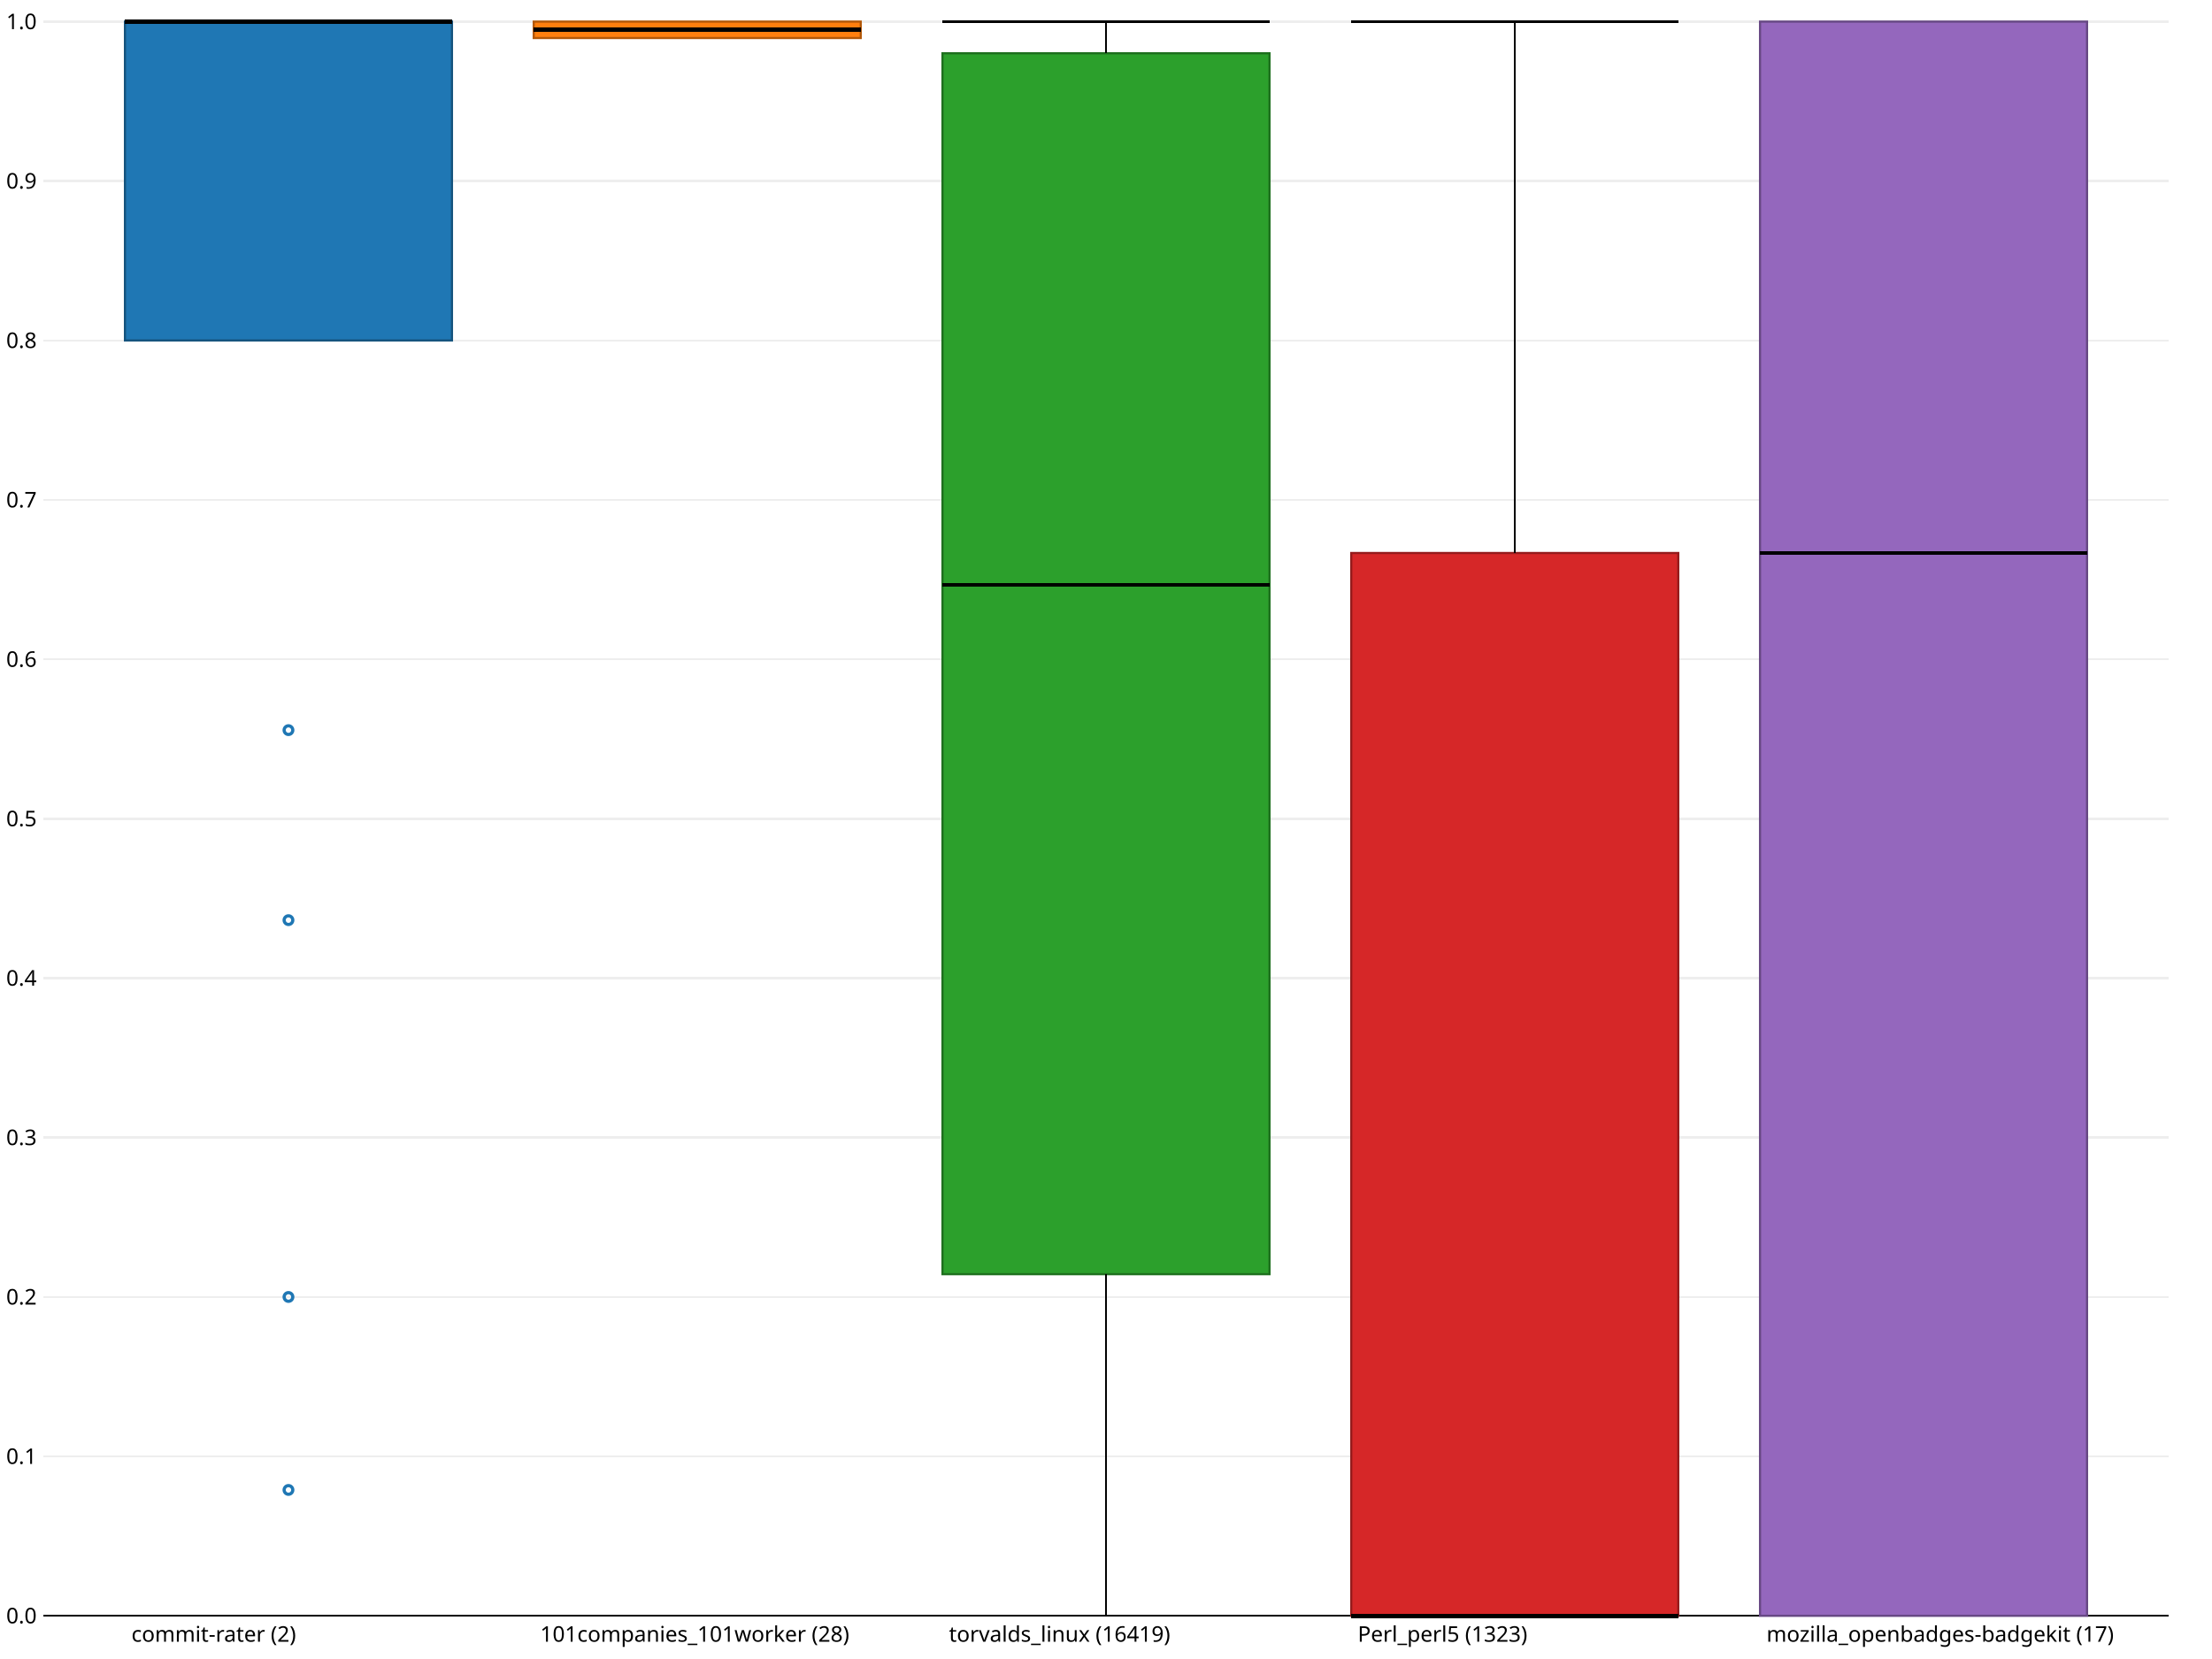
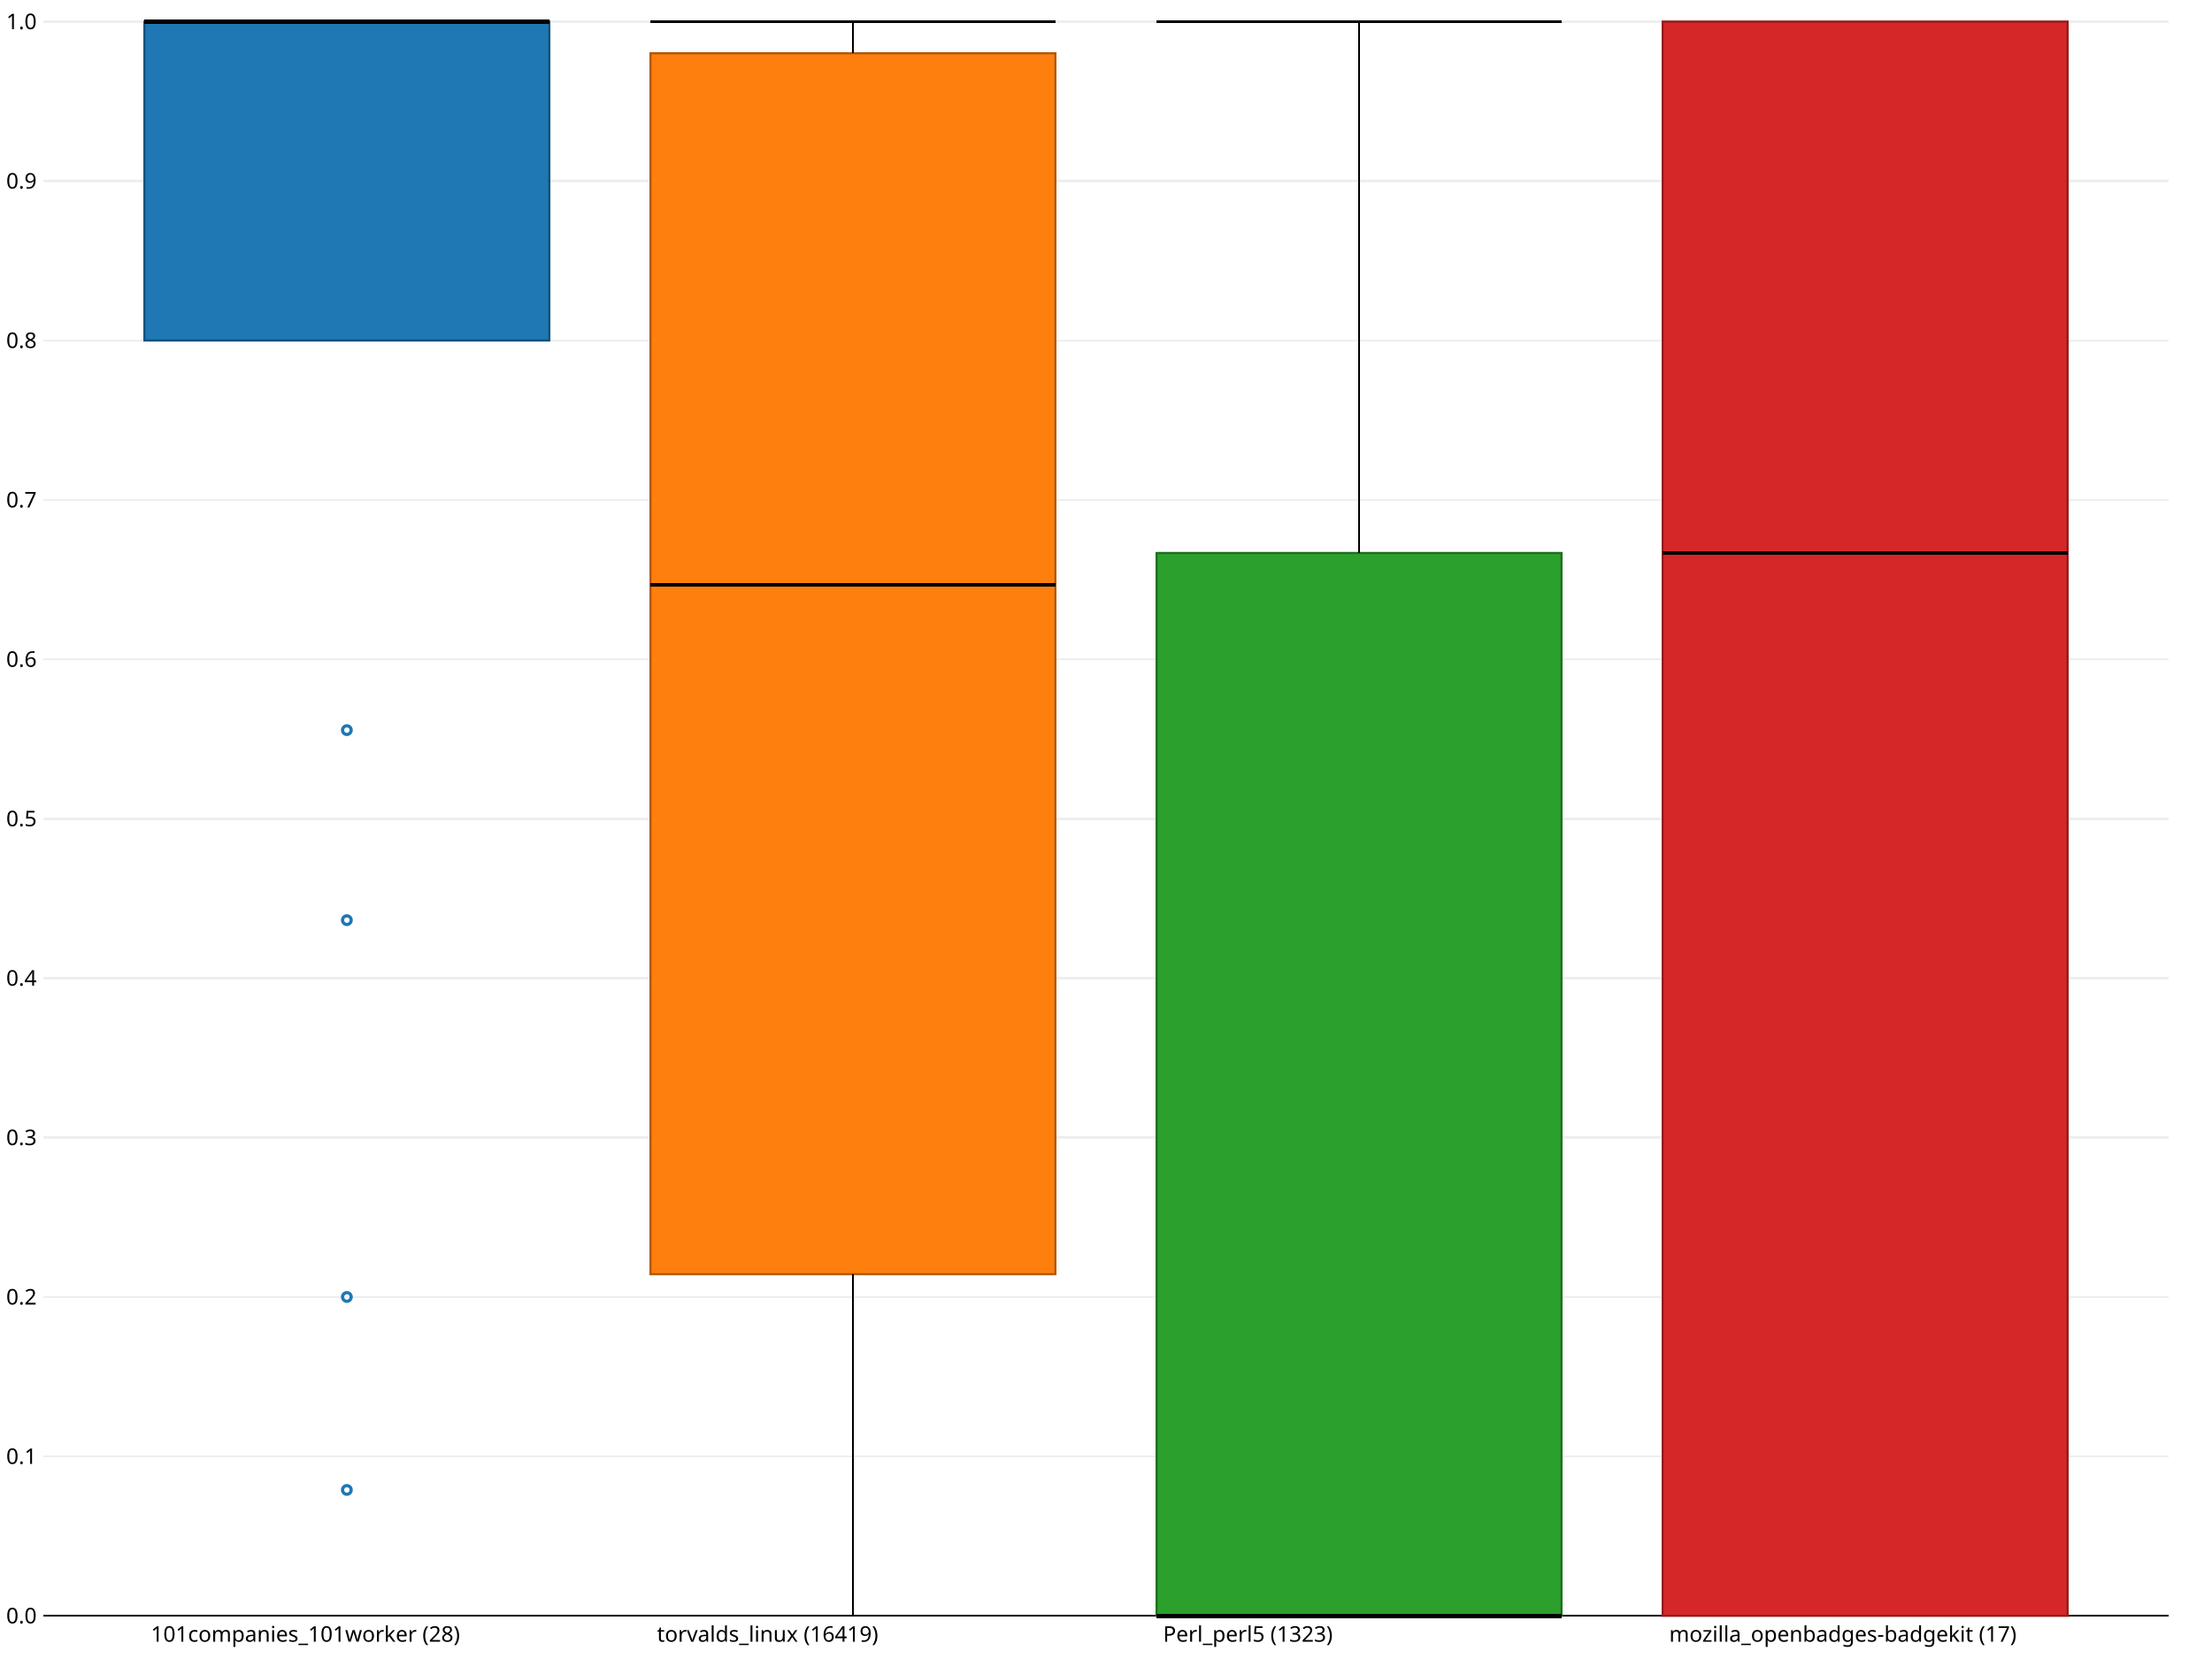
<svg xmlns="http://www.w3.org/2000/svg" xmlns:xlink="http://www.w3.org/1999/xlink" fill="none" font-family="sans-serif" font-size="10px" height="768" stroke="none" stroke-width="1.5" width="1024">
  <g transform="translate(20,10)">
    <line shape-rendering="crispEdges" stroke="rgb(0,0,0)" stroke-width="1" x1="0" x2="984" y1="738.0" y2="738.0" />
    <line shape-rendering="crispEdges" stroke="rgb(238,238,238)" stroke-width="1" x1="0" x2="984" y1="664.2" y2="664.2" />
    <line shape-rendering="crispEdges" stroke="rgb(238,238,238)" stroke-width="1" x1="0" x2="984" y1="590.4" y2="590.4" />
    <line shape-rendering="crispEdges" stroke="rgb(238,238,238)" stroke-width="1" x1="0" x2="984" y1="516.6" y2="516.6" />
    <line shape-rendering="crispEdges" stroke="rgb(238,238,238)" stroke-width="1" x1="0" x2="984" y1="442.8" y2="442.8" />
    <line shape-rendering="crispEdges" stroke="rgb(238,238,238)" stroke-width="1" x1="0" x2="984" y1="369.0" y2="369.0" />
    <line shape-rendering="crispEdges" stroke="rgb(238,238,238)" stroke-width="1" x1="0" x2="984" y1="295.2" y2="295.2" />
    <line shape-rendering="crispEdges" stroke="rgb(238,238,238)" stroke-width="1" x1="0" x2="984" y1="221.4" y2="221.4" />
    <line shape-rendering="crispEdges" stroke="rgb(238,238,238)" stroke-width="1" x1="0" x2="984" y1="147.6" y2="147.6" />
    <line shape-rendering="crispEdges" stroke="rgb(238,238,238)" stroke-width="1" x1="0" x2="984" y1="73.8" y2="73.8" />
    <line shape-rendering="crispEdges" stroke="rgb(238,238,238)" stroke-width="1" x1="0" x2="984" y1="0.0" y2="0.0" />
  </g>
  <g transform="translate(20,10)">
    <text dy=".35em" fill="rgb(0,0,0)" pointer-events="none" text-anchor="end" transform="translate(0,738.0)" x="-3">0.0</text>
    <text dy=".35em" fill="rgb(0,0,0)" pointer-events="none" text-anchor="end" transform="translate(0,664.2)" x="-3">0.1</text>
    <text dy=".35em" fill="rgb(0,0,0)" pointer-events="none" text-anchor="end" transform="translate(0,590.4)" x="-3">0.2</text>
    <text dy=".35em" fill="rgb(0,0,0)" pointer-events="none" text-anchor="end" transform="translate(0,516.6)" x="-3">0.3</text>
    <text dy=".35em" fill="rgb(0,0,0)" pointer-events="none" text-anchor="end" transform="translate(0,442.8)" x="-3">0.4</text>
    <text dy=".35em" fill="rgb(0,0,0)" pointer-events="none" text-anchor="end" transform="translate(0,369.0)" x="-3">0.5</text>
    <text dy=".35em" fill="rgb(0,0,0)" pointer-events="none" text-anchor="end" transform="translate(0,295.2)" x="-3">0.6</text>
    <text dy=".35em" fill="rgb(0,0,0)" pointer-events="none" text-anchor="end" transform="translate(0,221.4)" x="-3">0.7</text>
    <text dy=".35em" fill="rgb(0,0,0)" pointer-events="none" text-anchor="end" transform="translate(0,147.6)" x="-3">0.8</text>
    <text dy=".35em" fill="rgb(0,0,0)" pointer-events="none" text-anchor="end" transform="translate(0,73.8)" x="-3">0.9</text>
    <text dy=".35em" fill="rgb(0,0,0)" pointer-events="none" text-anchor="end" transform="translate(0,0.0)" x="-3">1.0</text>
  </g>
  <g transform="translate(20,10)">
    <line shape-rendering="crispEdges" stroke="rgb(0,0,0)" stroke-width="1" x1="0" x2="984" y1="738" y2="738" />
  </g>
  <g transform="translate(20,10)">
-     <text fill="rgb(0,0,0)" pointer-events="none" transform="translate(37.84615,753)" x="3" y="-3">commit-rater (2)</text>
-     <text fill="rgb(0,0,0)" pointer-events="none" transform="translate(227.0769,753)" x="3" y="-3">101companies_101worker (28)</text>
-     <text fill="rgb(0,0,0)" pointer-events="none" transform="translate(416.3077,753)" x="3" y="-3">torvalds_linux (16419)</text>
-     <text fill="rgb(0,0,0)" pointer-events="none" transform="translate(605.5385,753)" x="3" y="-3">Perl_perl5 (1323)</text>
-     <text fill="rgb(0,0,0)" pointer-events="none" transform="translate(794.7692,753)" x="3" y="-3">mozilla_openbadges-badgekit (17)</text>
+     <text fill="rgb(0,0,0)" pointer-events="none" transform="translate(46.85714,753)" x="3" y="-3">101companies_101worker (28)</text>
+     <text fill="rgb(0,0,0)" pointer-events="none" transform="translate(281.1429,753)" x="3" y="-3">torvalds_linux (16419)</text>
+     <text fill="rgb(0,0,0)" pointer-events="none" transform="translate(515.4286,753)" x="3" y="-3">Perl_perl5 (1323)</text>
+     <text fill="rgb(0,0,0)" pointer-events="none" transform="translate(749.7143,753)" x="3" y="-3">mozilla_openbadges-badgekit (17)</text>
  </g>
  <g transform="translate(20,10)">
-     <g transform="translate(37.84615,0)">
-       <rect fill="rgb(31,119,180)" height="147.6" stroke="rgb(21,83,125)" stroke-width="1.0" width="151.385" />
+     <g transform="translate(46.85714,0)">
+       <rect fill="rgb(31,119,180)" height="147.6" stroke="rgb(21,83,125)" stroke-width="1.0" width="187.429" />
    </g>
-     <g transform="translate(37.84615,0)">
-       <line shape-rendering="crispEdges" stroke="rgb(0,0,0)" stroke-width="2" x1="0.0" x2="151.385" y1="0.0" y2="0.0" />
+     <g transform="translate(46.85714,0)">
+       <line shape-rendering="crispEdges" stroke="rgb(0,0,0)" stroke-width="2" x1="0.0" x2="187.429" y1="0.0" y2="0.0" />
    </g>
-     <g transform="translate(37.84615,0)" />
-     <g transform="translate(37.84615,0)" />
-     <g transform="translate(37.84615,0)" />
-     <g transform="translate(37.84615,0)" />
-     <g transform="translate(37.84615,0)">
+     <g transform="translate(46.85714,0)" />
+     <g transform="translate(46.85714,0)" />
+     <g transform="translate(46.85714,0)" />
+     <g transform="translate(46.85714,0)" />
+     <g transform="translate(46.85714,0)">
      <a xlink:title="0.43636363636363634">
-         <circle cx="75.692" cy="415.964" fill="none" r="2.0" stroke="rgb(31,119,180)" />
+         <circle cx="93.714" cy="415.964" fill="none" r="2.0" stroke="rgb(31,119,180)" />
      </a>
      <a xlink:title="0.2">
-         <circle cx="75.692" cy="590.4" fill="none" r="2.0" stroke="rgb(31,119,180)" />
+         <circle cx="93.714" cy="590.4" fill="none" r="2.0" stroke="rgb(31,119,180)" />
      </a>
      <a xlink:title="0.5555555555555556">
-         <circle cx="75.692" cy="328.0" fill="none" r="2.0" stroke="rgb(31,119,180)" />
+         <circle cx="93.714" cy="328.0" fill="none" r="2.0" stroke="rgb(31,119,180)" />
      </a>
      <a xlink:title="0.07894736842105263">
-         <circle cx="75.692" cy="679.737" fill="none" r="2.0" stroke="rgb(31,119,180)" />
+         <circle cx="93.714" cy="679.737" fill="none" r="2.0" stroke="rgb(31,119,180)" />
      </a>
    </g>
-     <g transform="translate(227.0769,0)">
-       <rect fill="rgb(255,127,14)" height="7.608" stroke="rgb(178,88,9)" stroke-width="1.0" width="151.385" />
+     <g transform="translate(281.1429,0)">
+       <rect fill="rgb(255,127,14)" height="565.195" stroke="rgb(178,88,9)" stroke-width="1.0" width="187.429" y="14.662" />
    </g>
-     <g transform="translate(227.0769,0)">
-       <line shape-rendering="crispEdges" stroke="rgb(0,0,0)" stroke-width="2" x1="0.0" x2="151.385" y1="3.804" y2="3.804" />
+     <g transform="translate(281.1429,0)">
+       <line shape-rendering="crispEdges" stroke="rgb(0,0,0)" stroke-width="2" x1="0.0" x2="187.429" y1="260.725" y2="260.725" />
    </g>
-     <g transform="translate(227.0769,0)" />
-     <g transform="translate(227.0769,0)" />
-     <g transform="translate(227.0769,0)" />
-     <g transform="translate(227.0769,0)" />
-     <g transform="translate(227.0769,0)" />
-     <g transform="translate(416.3077,0)">
-       <rect fill="rgb(44,160,44)" height="565.195" stroke="rgb(30,112,30)" stroke-width="1.0" width="151.385" y="14.662" />
+     <g transform="translate(281.1429,0)">
+       <line shape-rendering="crispEdges" stroke="rgb(0,0,0)" stroke-width="1" x1="0" x2="187.429" y1="738.0" y2="738.0" />
    </g>
-     <g transform="translate(416.3077,0)">
-       <line shape-rendering="crispEdges" stroke="rgb(0,0,0)" stroke-width="2" x1="0.0" x2="151.385" y1="260.725" y2="260.725" />
+     <g transform="translate(281.1429,0)">
+       <line shape-rendering="crispEdges" stroke="rgb(0,0,0)" stroke-width="1" x1="93.714" x2="93.714" y1="579.857" y2="738.0" />
    </g>
-     <g transform="translate(416.3077,0)">
-       <line shape-rendering="crispEdges" stroke="rgb(0,0,0)" stroke-width="1" x1="0" x2="151.385" y1="738.0" y2="738.0" />
+     <g transform="translate(281.1429,0)">
+       <line shape-rendering="crispEdges" stroke="rgb(0,0,0)" stroke-width="1" x1="0" x2="187.429" y1="0.0" y2="0.0" />
    </g>
-     <g transform="translate(416.3077,0)">
-       <line shape-rendering="crispEdges" stroke="rgb(0,0,0)" stroke-width="1" x1="75.692" x2="75.692" y1="579.857" y2="738.0" />
+     <g transform="translate(281.1429,0)">
+       <line shape-rendering="crispEdges" stroke="rgb(0,0,0)" stroke-width="1" x1="93.714" x2="93.714" y1="0.0" y2="14.662" />
    </g>
-     <g transform="translate(416.3077,0)">
-       <line shape-rendering="crispEdges" stroke="rgb(0,0,0)" stroke-width="1" x1="0" x2="151.385" y1="0.0" y2="0.0" />
+     <g transform="translate(281.1429,0)" />
+     <g transform="translate(515.4286,0)">
+       <rect fill="rgb(44,160,44)" height="492.0" stroke="rgb(30,112,30)" stroke-width="1.0" width="187.429" y="246.0" />
    </g>
-     <g transform="translate(416.3077,0)">
-       <line shape-rendering="crispEdges" stroke="rgb(0,0,0)" stroke-width="1" x1="75.692" x2="75.692" y1="0.0" y2="14.662" />
+     <g transform="translate(515.4286,0)">
+       <line shape-rendering="crispEdges" stroke="rgb(0,0,0)" stroke-width="2" x1="0.0" x2="187.429" y1="738.0" y2="738.0" />
    </g>
-     <g transform="translate(416.3077,0)" />
-     <g transform="translate(605.5385,0)">
-       <rect fill="rgb(214,39,40)" height="492.0" stroke="rgb(149,27,28)" stroke-width="1.0" width="151.385" y="246.0" />
+     <g transform="translate(515.4286,0)" />
+     <g transform="translate(515.4286,0)" />
+     <g transform="translate(515.4286,0)">
+       <line shape-rendering="crispEdges" stroke="rgb(0,0,0)" stroke-width="1" x1="0" x2="187.429" y1="0.0" y2="0.0" />
    </g>
-     <g transform="translate(605.5385,0)">
-       <line shape-rendering="crispEdges" stroke="rgb(0,0,0)" stroke-width="2" x1="0.0" x2="151.385" y1="738.0" y2="738.0" />
+     <g transform="translate(515.4286,0)">
+       <line shape-rendering="crispEdges" stroke="rgb(0,0,0)" stroke-width="1" x1="93.714" x2="93.714" y1="0.0" y2="246.0" />
    </g>
-     <g transform="translate(605.5385,0)" />
-     <g transform="translate(605.5385,0)" />
-     <g transform="translate(605.5385,0)">
-       <line shape-rendering="crispEdges" stroke="rgb(0,0,0)" stroke-width="1" x1="0" x2="151.385" y1="0.0" y2="0.0" />
+     <g transform="translate(515.4286,0)" />
+     <g transform="translate(749.7143,0)">
+       <rect fill="rgb(214,39,40)" height="738.0" stroke="rgb(149,27,28)" stroke-width="1.0" width="187.429" />
    </g>
-     <g transform="translate(605.5385,0)">
-       <line shape-rendering="crispEdges" stroke="rgb(0,0,0)" stroke-width="1" x1="75.692" x2="75.692" y1="0.0" y2="246.0" />
+     <g transform="translate(749.7143,0)">
+       <line shape-rendering="crispEdges" stroke="rgb(0,0,0)" stroke-width="2" x1="0.0" x2="187.429" y1="246.0" y2="246.0" />
    </g>
-     <g transform="translate(605.5385,0)" />
-     <g transform="translate(794.7692,0)">
-       <rect fill="rgb(148,103,189)" height="738.0" stroke="rgb(103,72,132)" stroke-width="1.0" width="151.385" />
-     </g>
-     <g transform="translate(794.7692,0)">
-       <line shape-rendering="crispEdges" stroke="rgb(0,0,0)" stroke-width="2" x1="0.0" x2="151.385" y1="246.0" y2="246.0" />
-     </g>
-     <g transform="translate(794.7692,0)" />
-     <g transform="translate(794.7692,0)" />
-     <g transform="translate(794.7692,0)" />
-     <g transform="translate(794.7692,0)" />
-     <g transform="translate(794.7692,0)" />
+     <g transform="translate(749.7143,0)" />
+     <g transform="translate(749.7143,0)" />
+     <g transform="translate(749.7143,0)" />
+     <g transform="translate(749.7143,0)" />
+     <g transform="translate(749.7143,0)" />
  </g>
</svg>
